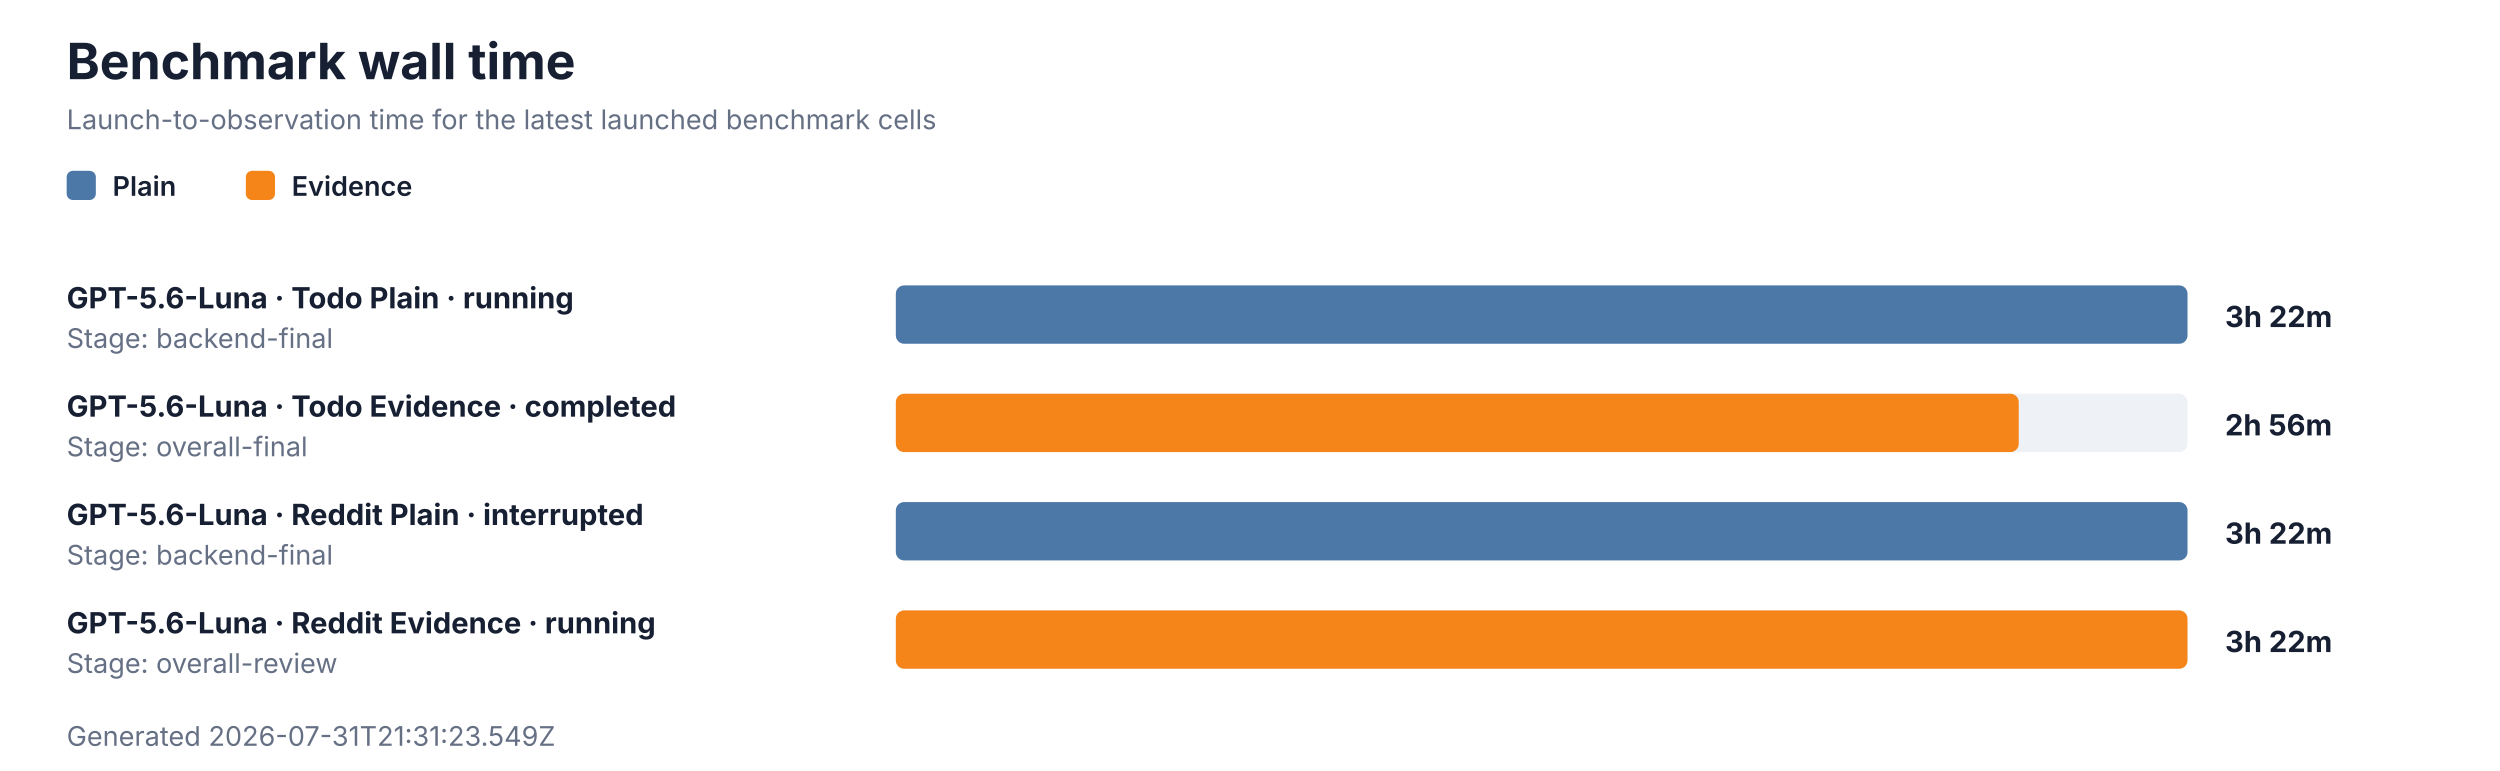
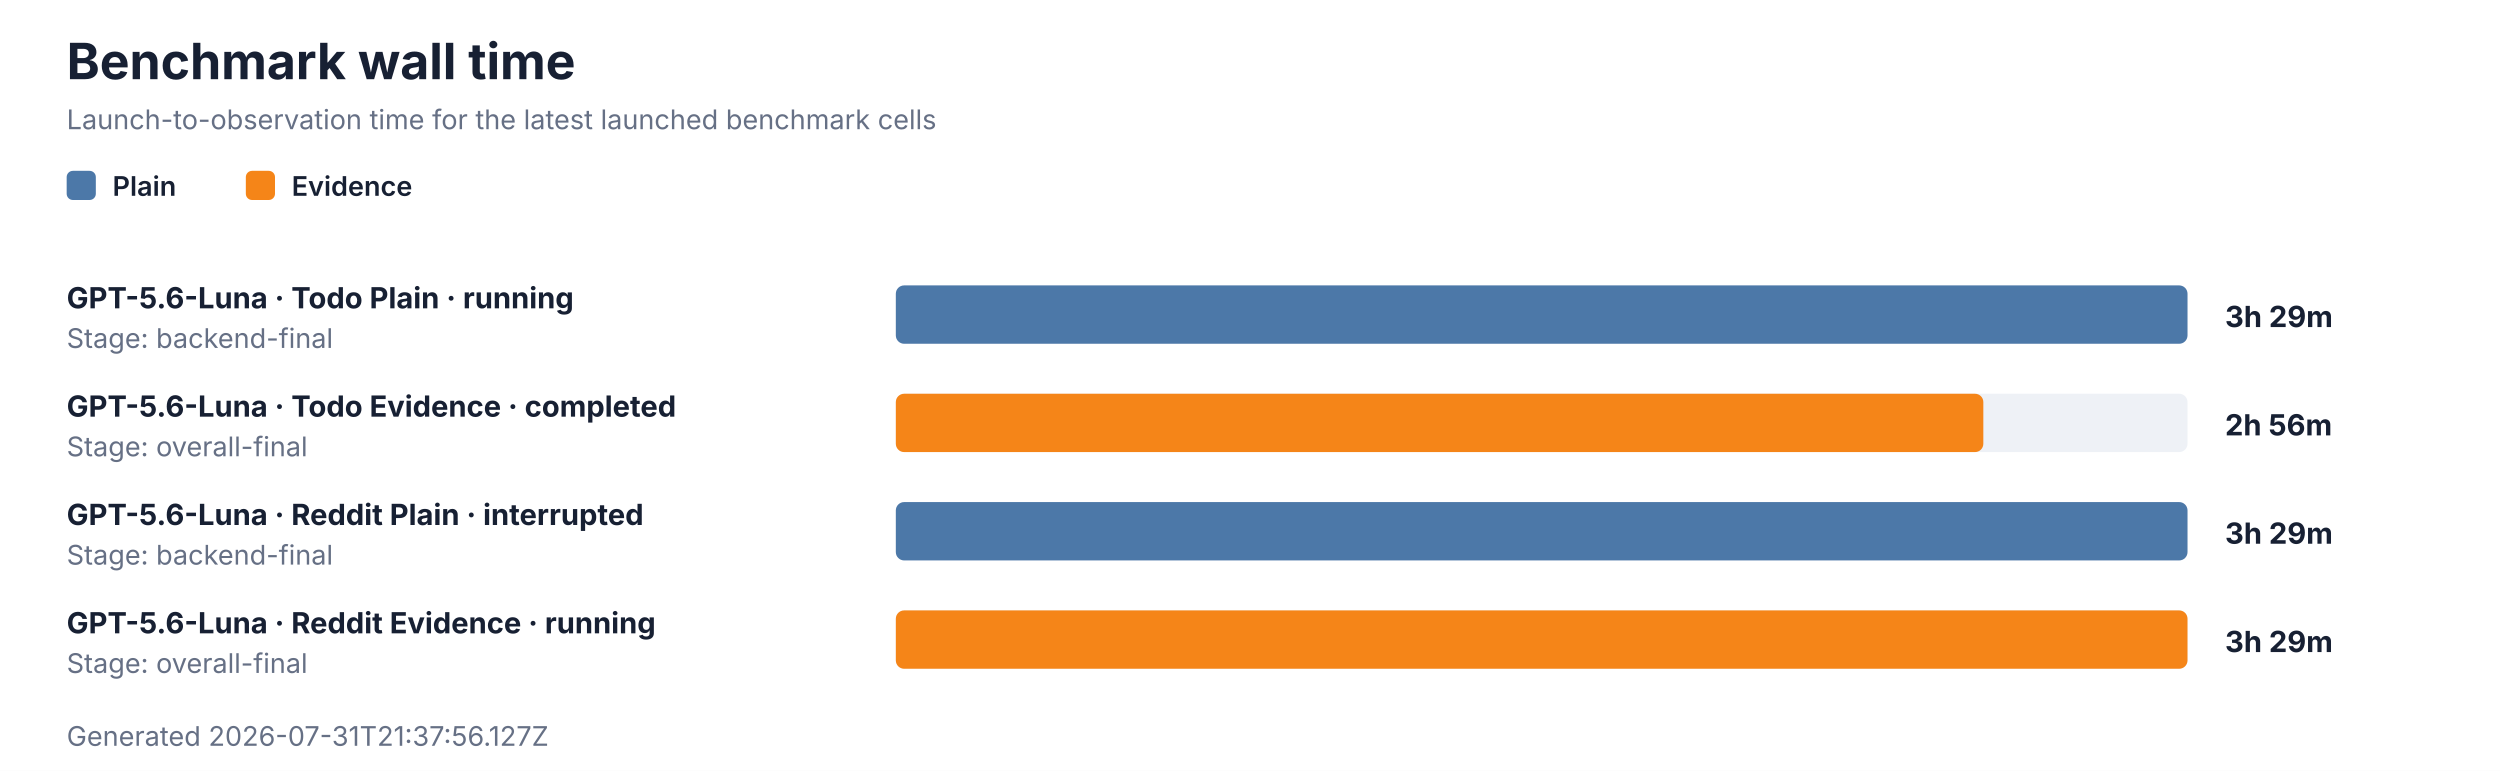
<svg xmlns="http://www.w3.org/2000/svg" role="img" aria-labelledby="title description" viewBox="0 0 1200 370" width="1200" height="370">
  <style>
  text { font-family: Inter, ui-sans-serif, system-ui, -apple-system, BlinkMacSystemFont, 'Segoe UI', sans-serif; fill: #172033; }
  .title { font-size: 24px; font-weight: 700; }
  .subtitle, .stage, .generated { font-size: 13px; fill: #667085; }
  .label { font-size: 14px; font-weight: 650; }
  .value { font-size: 14px; font-weight: 700; }
  .legend { font-size: 13px; font-weight: 600; }
  .empty { font-size: 15px; fill: #667085; }
  .track { fill: #eef1f6; }
</style>
  <rect width="1200" height="370" fill="#ffffff" />
  <text x="32" y="38" class="title">Benchmark wall time</text>
  <text x="32" y="62" class="subtitle">Launch-to-observation time for the latest launched benchmark cells</text>
  <rect x="32" y="82" width="14" height="14" rx="3" fill="#4c78a8" />
  <text x="54" y="94" class="legend">Plain</text>
  <rect x="118" y="82" width="14" height="14" rx="3" fill="#f58518" />
  <text x="140" y="94" class="legend">Evidence</text>
  <text x="32" y="148" class="label">GPT-5.6-Luna · Todo Plain · running</text>
  <text x="32" y="167" class="stage">Stage: backend-final</text>
  <rect x="430" y="137" width="620" height="28" rx="4" class="track" />
  <rect x="430" y="137" width="620" height="28" rx="4" fill="#4c78a8" />
-   <text x="1068" y="157" class="value">3h 22m</text>
+   <text x="1068" y="157" class="value">3h 29m</text>
  <text x="32" y="200" class="label">GPT-5.6-Luna · Todo Evidence · completed</text>
  <text x="32" y="219" class="stage">Stage: overall-final</text>
  <rect x="430" y="189" width="620" height="28" rx="4" class="track" />
-   <rect x="430" y="189" width="539" height="28" rx="4" fill="#f58518" />
+   <rect x="430" y="189" width="522" height="28" rx="4" fill="#f58518" />
  <text x="1068" y="209" class="value">2h 56m</text>
  <text x="32" y="252" class="label">GPT-5.6-Luna · Reddit Plain · interrupted</text>
  <text x="32" y="271" class="stage">Stage: backend-final</text>
  <rect x="430" y="241" width="620" height="28" rx="4" class="track" />
  <rect x="430" y="241" width="620" height="28" rx="4" fill="#4c78a8" />
-   <text x="1068" y="261" class="value">3h 22m</text>
+   <text x="1068" y="261" class="value">3h 29m</text>
  <text x="32" y="304" class="label">GPT-5.6-Luna · Reddit Evidence · running</text>
-   <text x="32" y="323" class="stage">Stage: overall-review</text>
+   <text x="32" y="323" class="stage">Stage: overall-final</text>
  <rect x="430" y="293" width="620" height="28" rx="4" class="track" />
  <rect x="430" y="293" width="620" height="28" rx="4" fill="#f58518" />
-   <text x="1068" y="313" class="value">3h 22m</text>
-   <text x="32" y="358" class="generated">Generated 2026-07-31T21:31:23.549Z</text>
+   <text x="1068" y="313" class="value">3h 29m</text>
+   <text x="32" y="358" class="generated">Generated 2026-07-31T21:37:56.127Z</text>
</svg>
